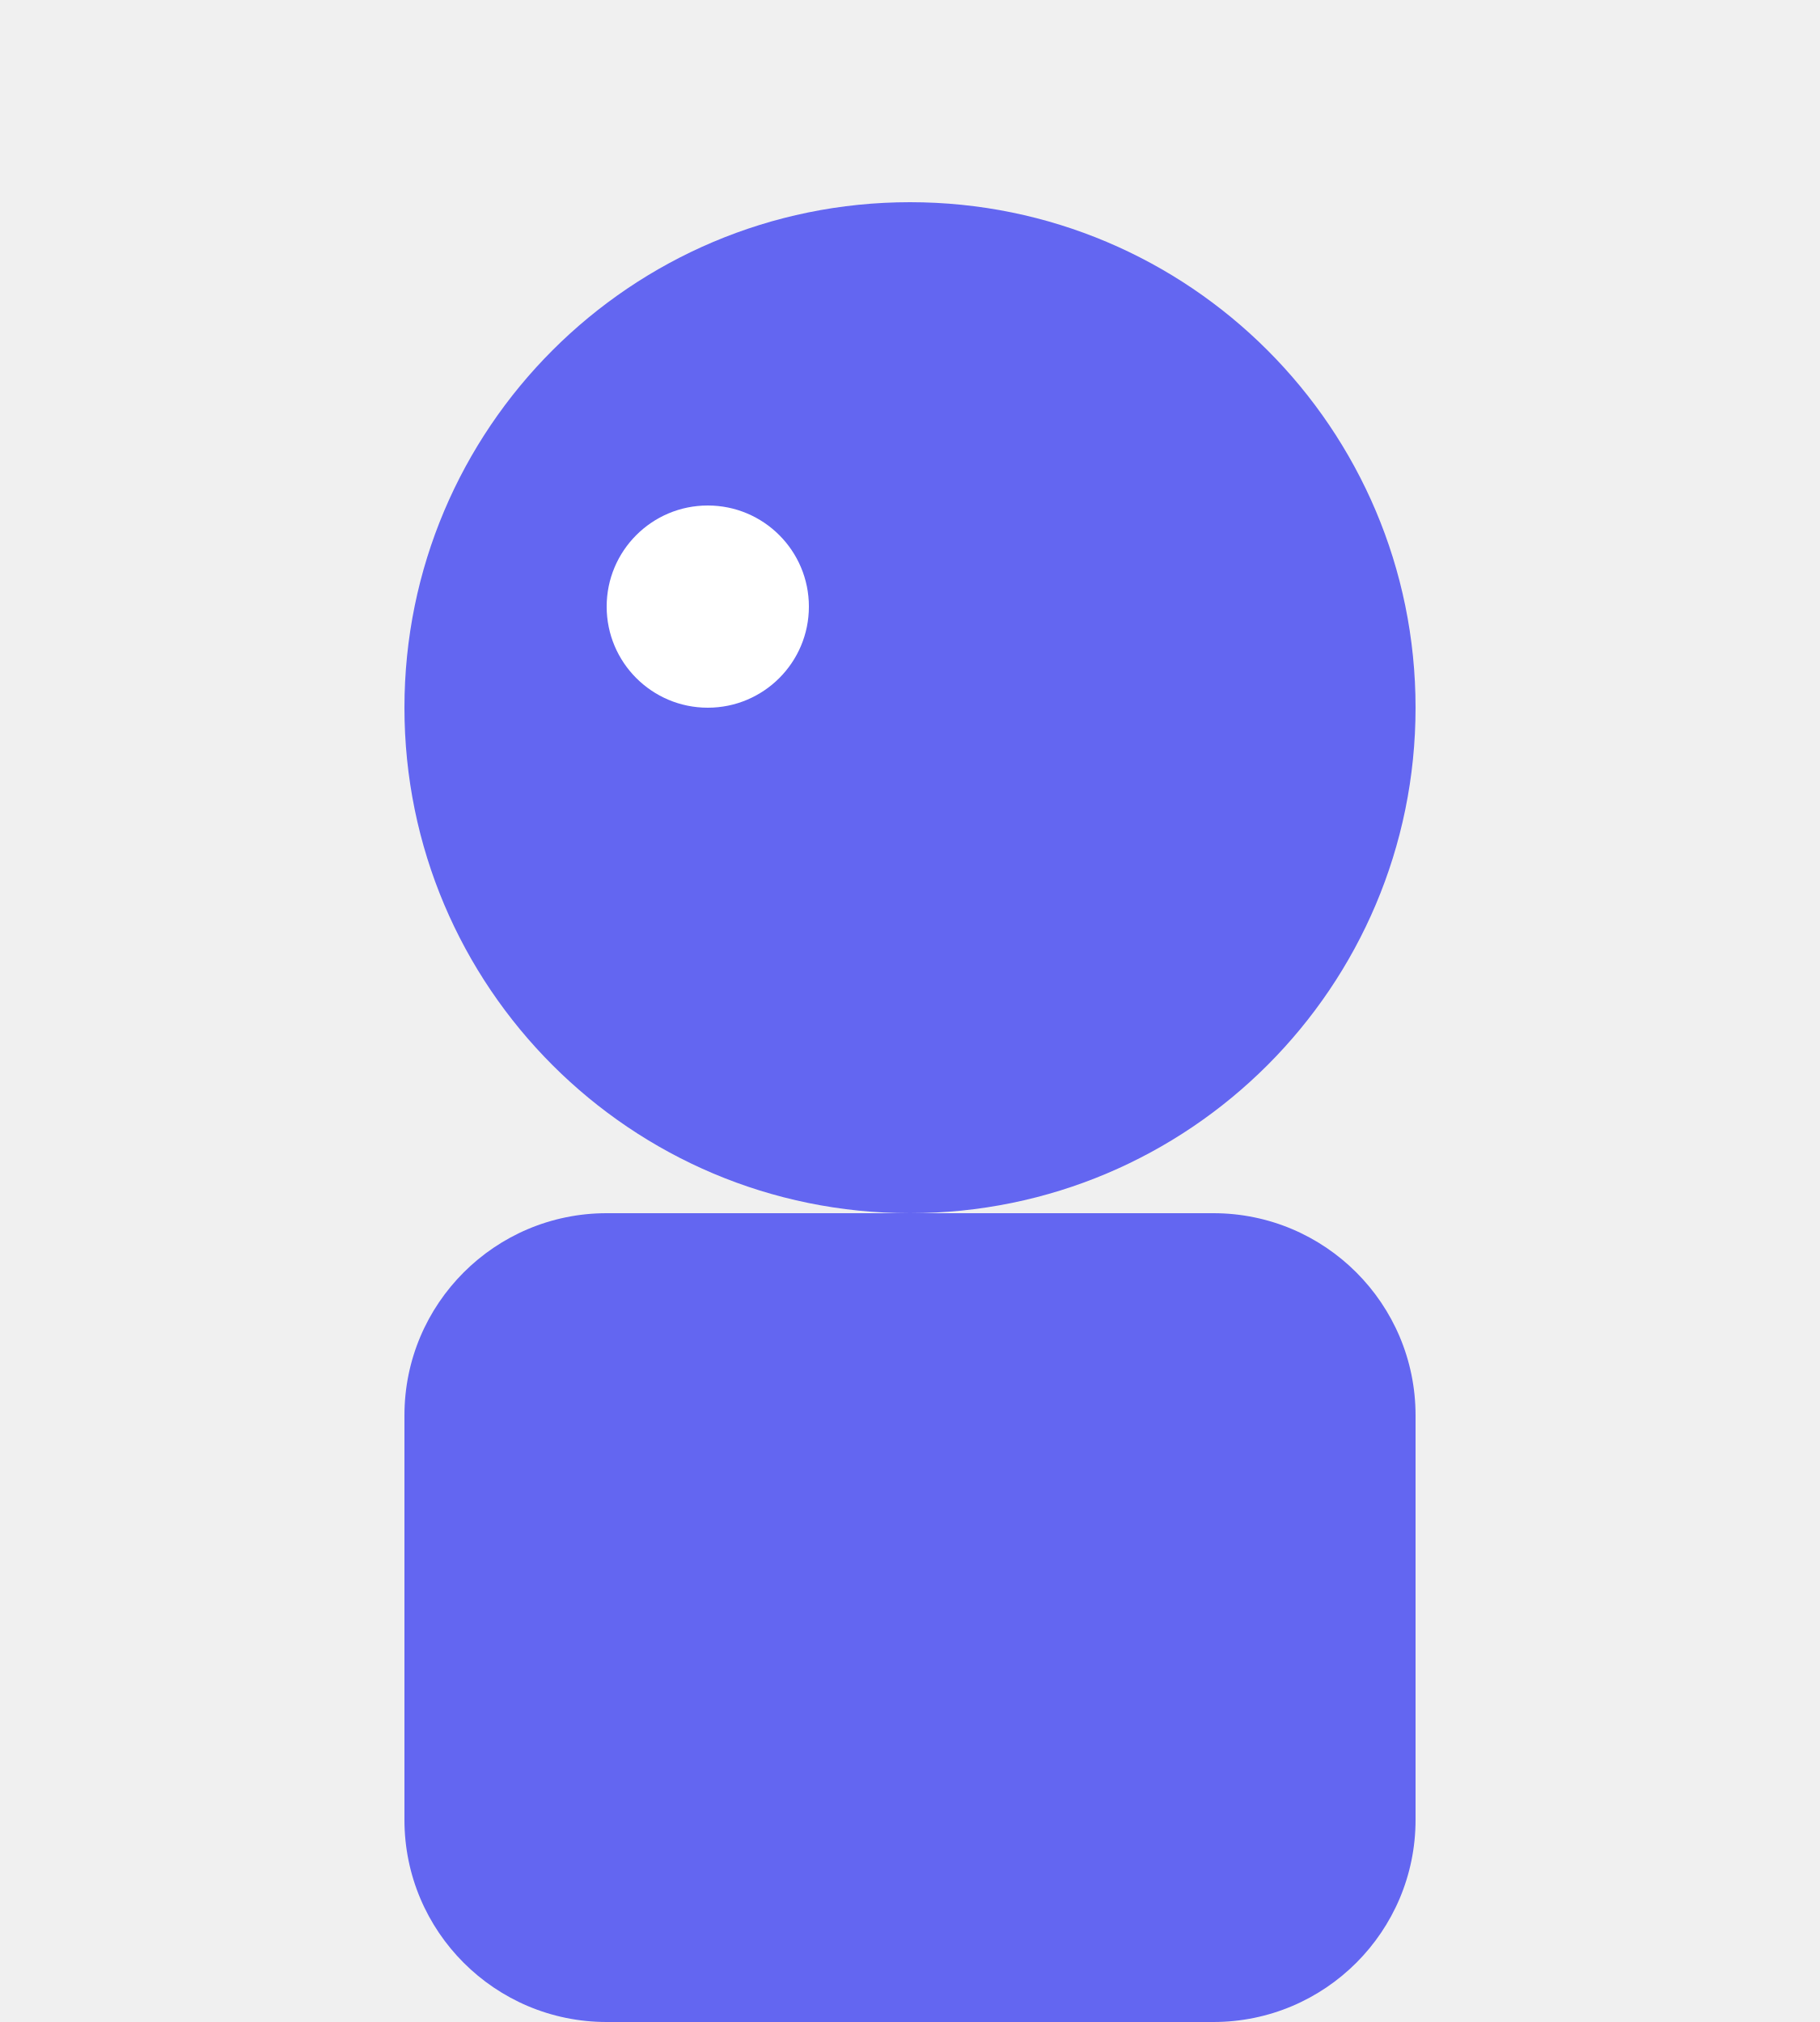
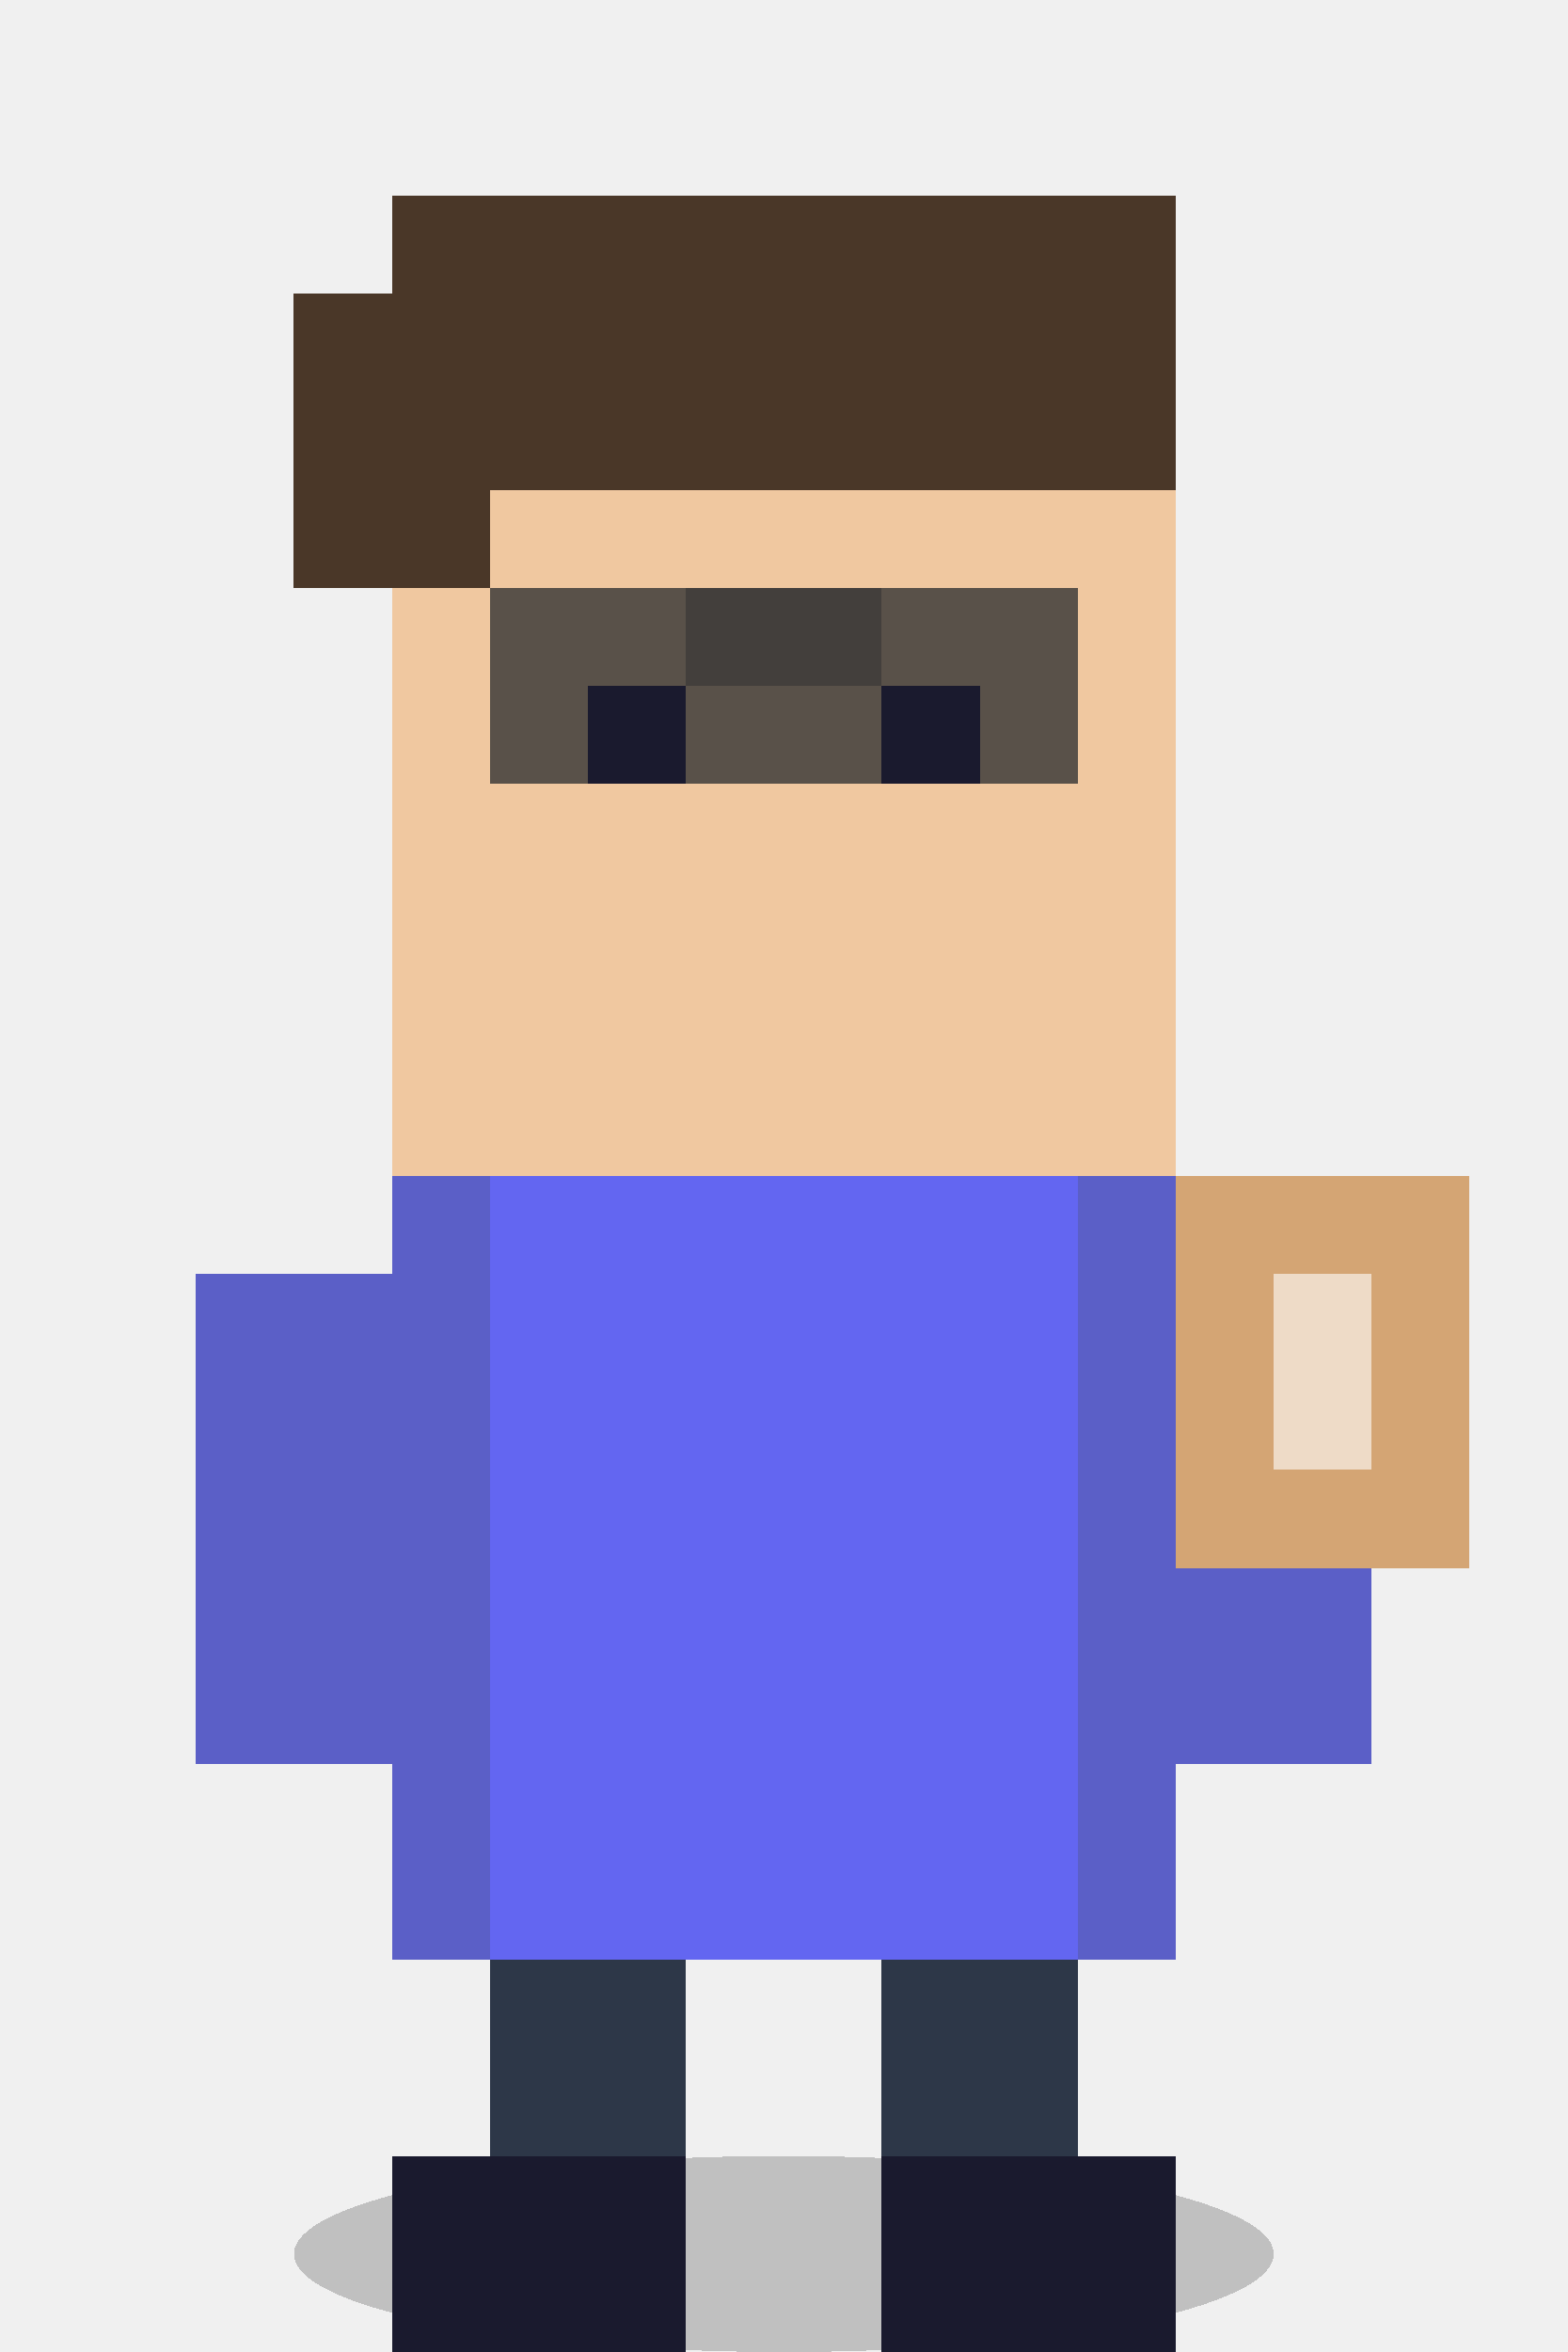
- <svg xmlns="http://www.w3.org/2000/svg" width="36" height="40" viewBox="0 0 36 40">
-   <circle cx="18" cy="14" r="10" fill="#6366f1" />
-   <rect x="8" y="24" width="20" height="16" rx="4" fill="#6366f1" />
-   <circle cx="14" cy="12" r="2" fill="#fff" />
+ <svg xmlns="http://www.w3.org/2000/svg" width="16" height="24" viewBox="0 0 16 24" shape-rendering="crispEdges">
+   <ellipse cx="8" cy="23" rx="5" ry="1" fill="#00000033" />
+   <rect x="4" y="12" width="8" height="8" fill="#5b5fc7" />
+   <rect x="5" y="12" width="6" height="8" fill="#6366f1" />
+   <rect x="2" y="13" width="2" height="5" fill="#5b5fc7" />
+   <rect x="12" y="13" width="2" height="5" fill="#5b5fc7" />
+   <rect x="12" y="12" width="3" height="4" fill="#d4a574" />
+   <rect x="13" y="13" width="1" height="2" fill="#fff" opacity="0.6" />
+   <rect x="4" y="2" width="8" height="10" fill="#f0c8a0" />
+   <rect x="4" y="2" width="8" height="3" fill="#4a3728" />
+   <rect x="3" y="3" width="2" height="3" fill="#4a3728" />
+   <rect x="5" y="6" width="3" height="2" fill="#333" opacity="0.8" />
+   <rect x="8" y="6" width="3" height="2" fill="#333" opacity="0.8" />
+   <rect x="7" y="6" width="2" height="1" fill="#333" opacity="0.6" />
+   <rect x="6" y="7" width="1" height="1" fill="#1a1a2e" />
+   <rect x="9" y="7" width="1" height="1" fill="#1a1a2e" />
+   <rect x="5" y="20" width="2" height="4" fill="#2d3748" />
+   <rect x="9" y="20" width="2" height="4" fill="#2d3748" />
+   <rect x="4" y="22" width="3" height="2" fill="#1a1a2e" />
+   <rect x="9" y="22" width="3" height="2" fill="#1a1a2e" />
</svg>
